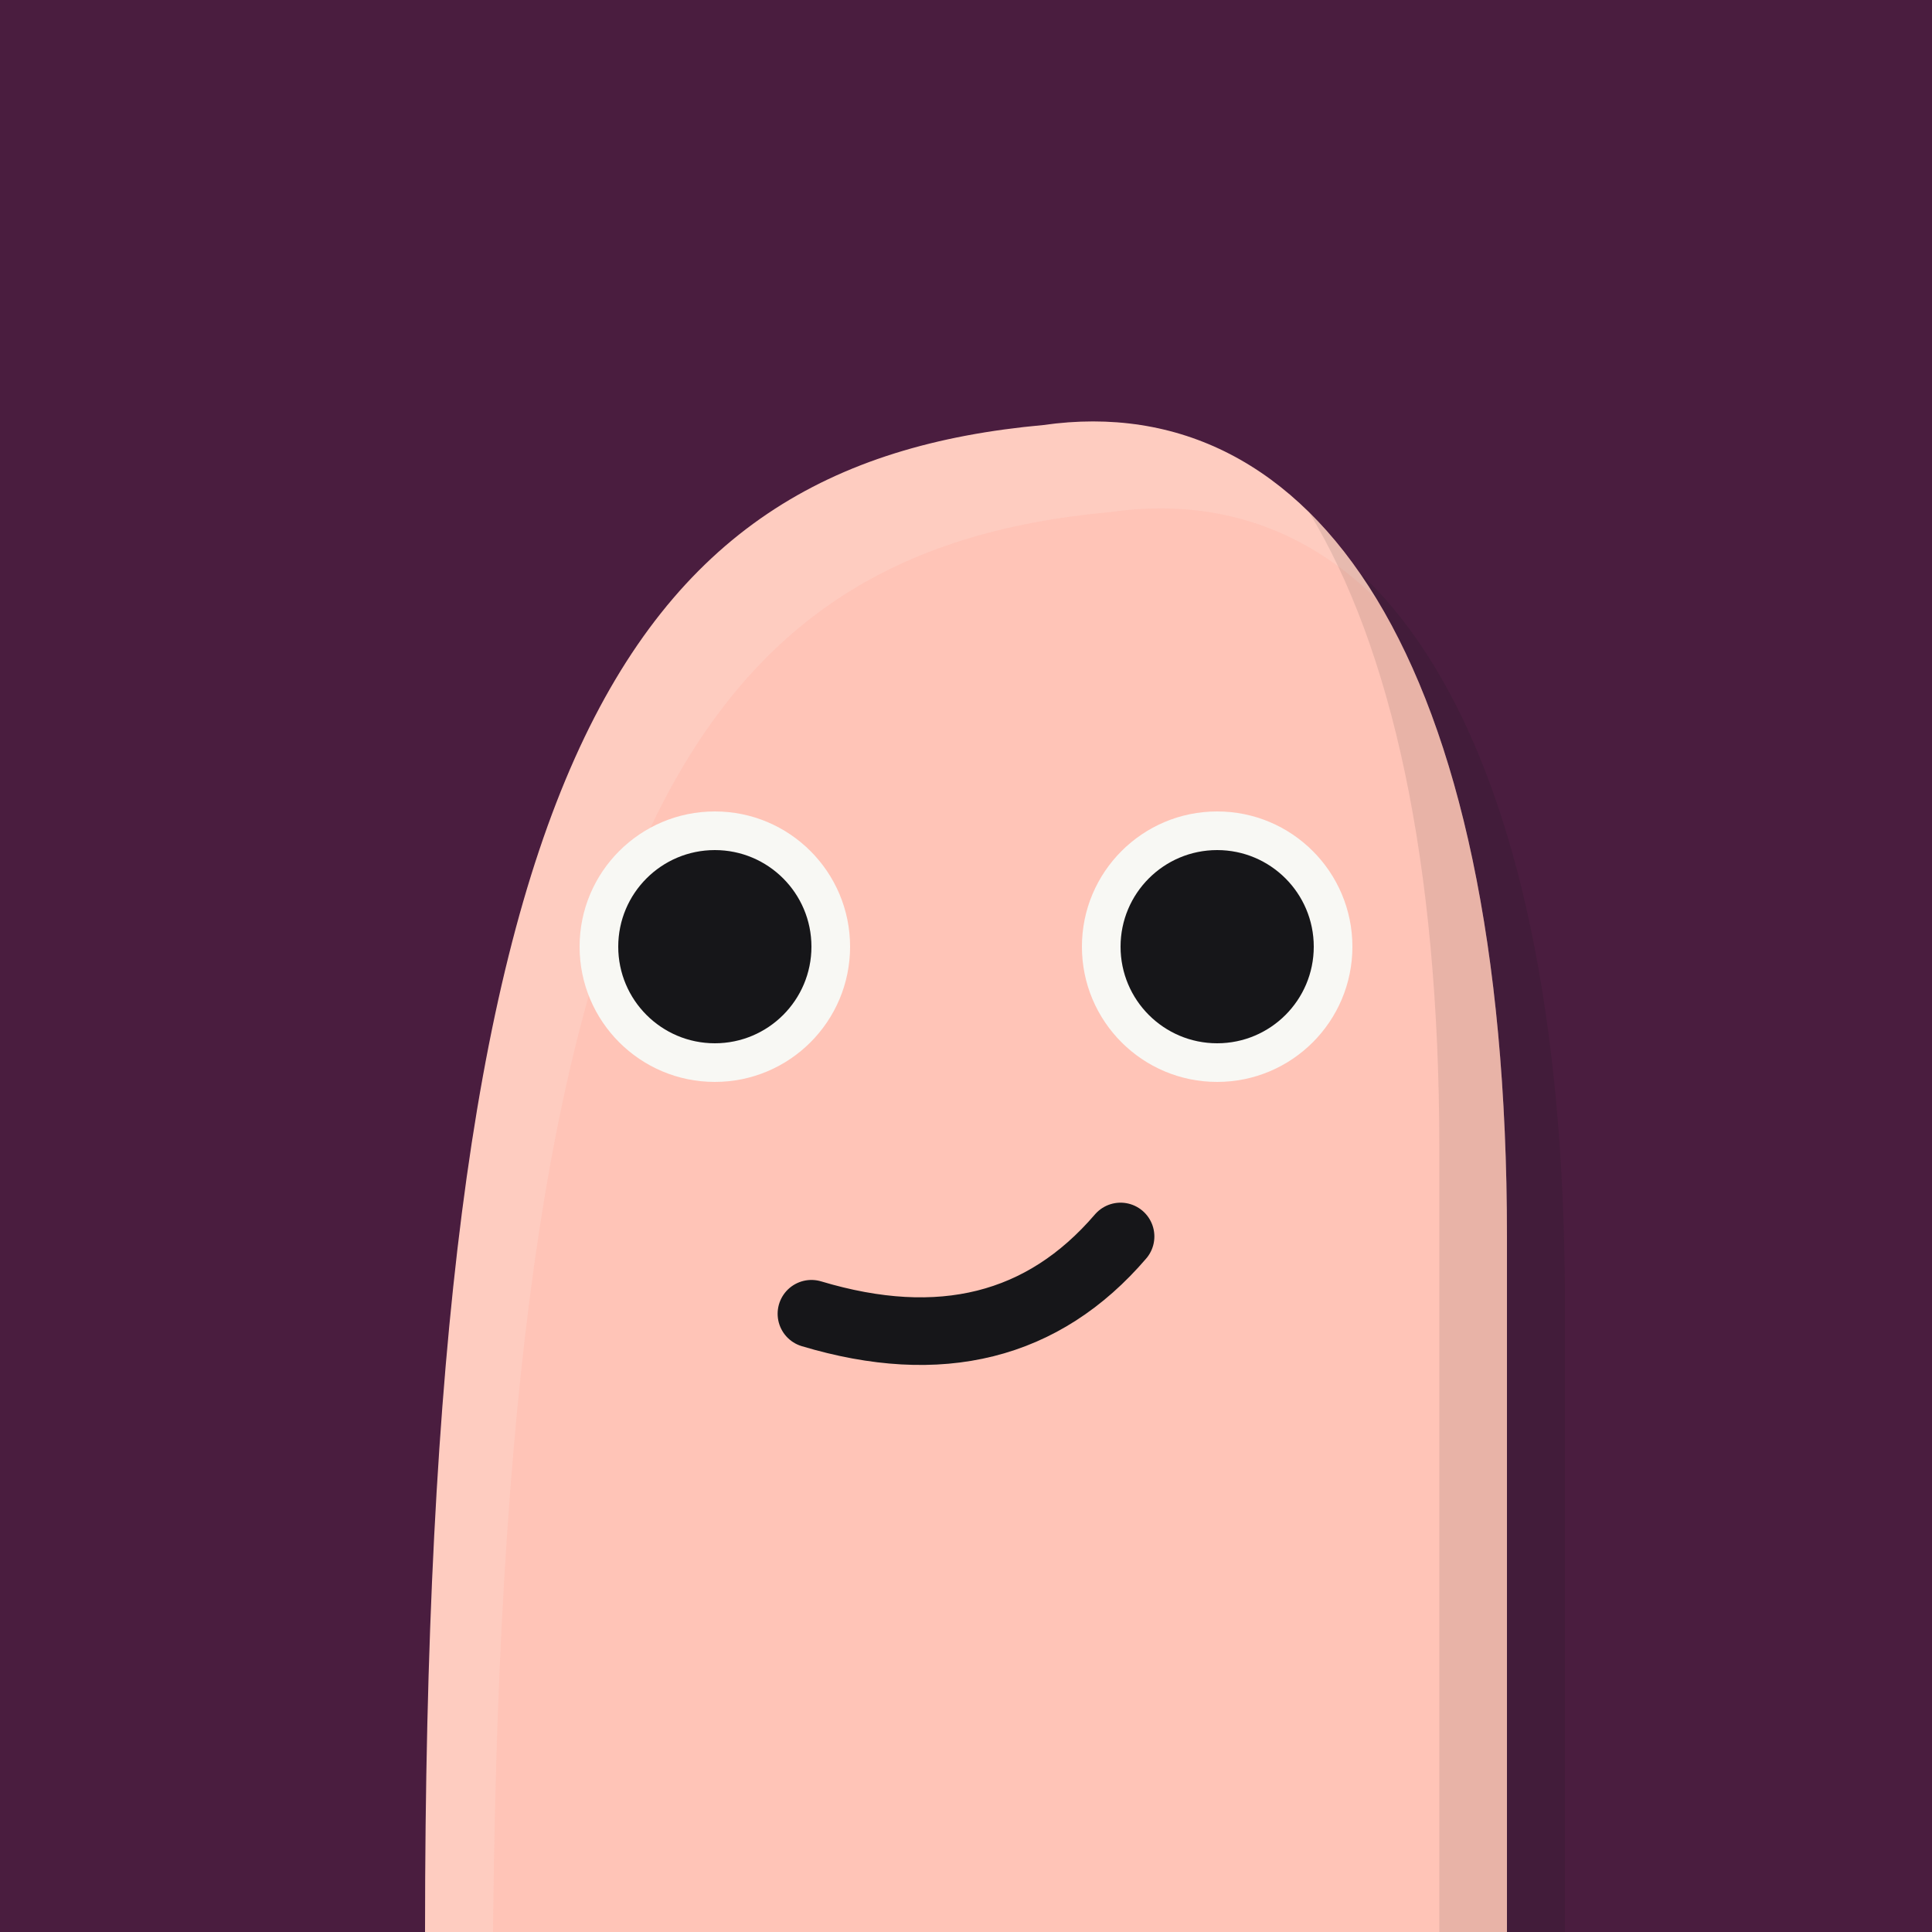
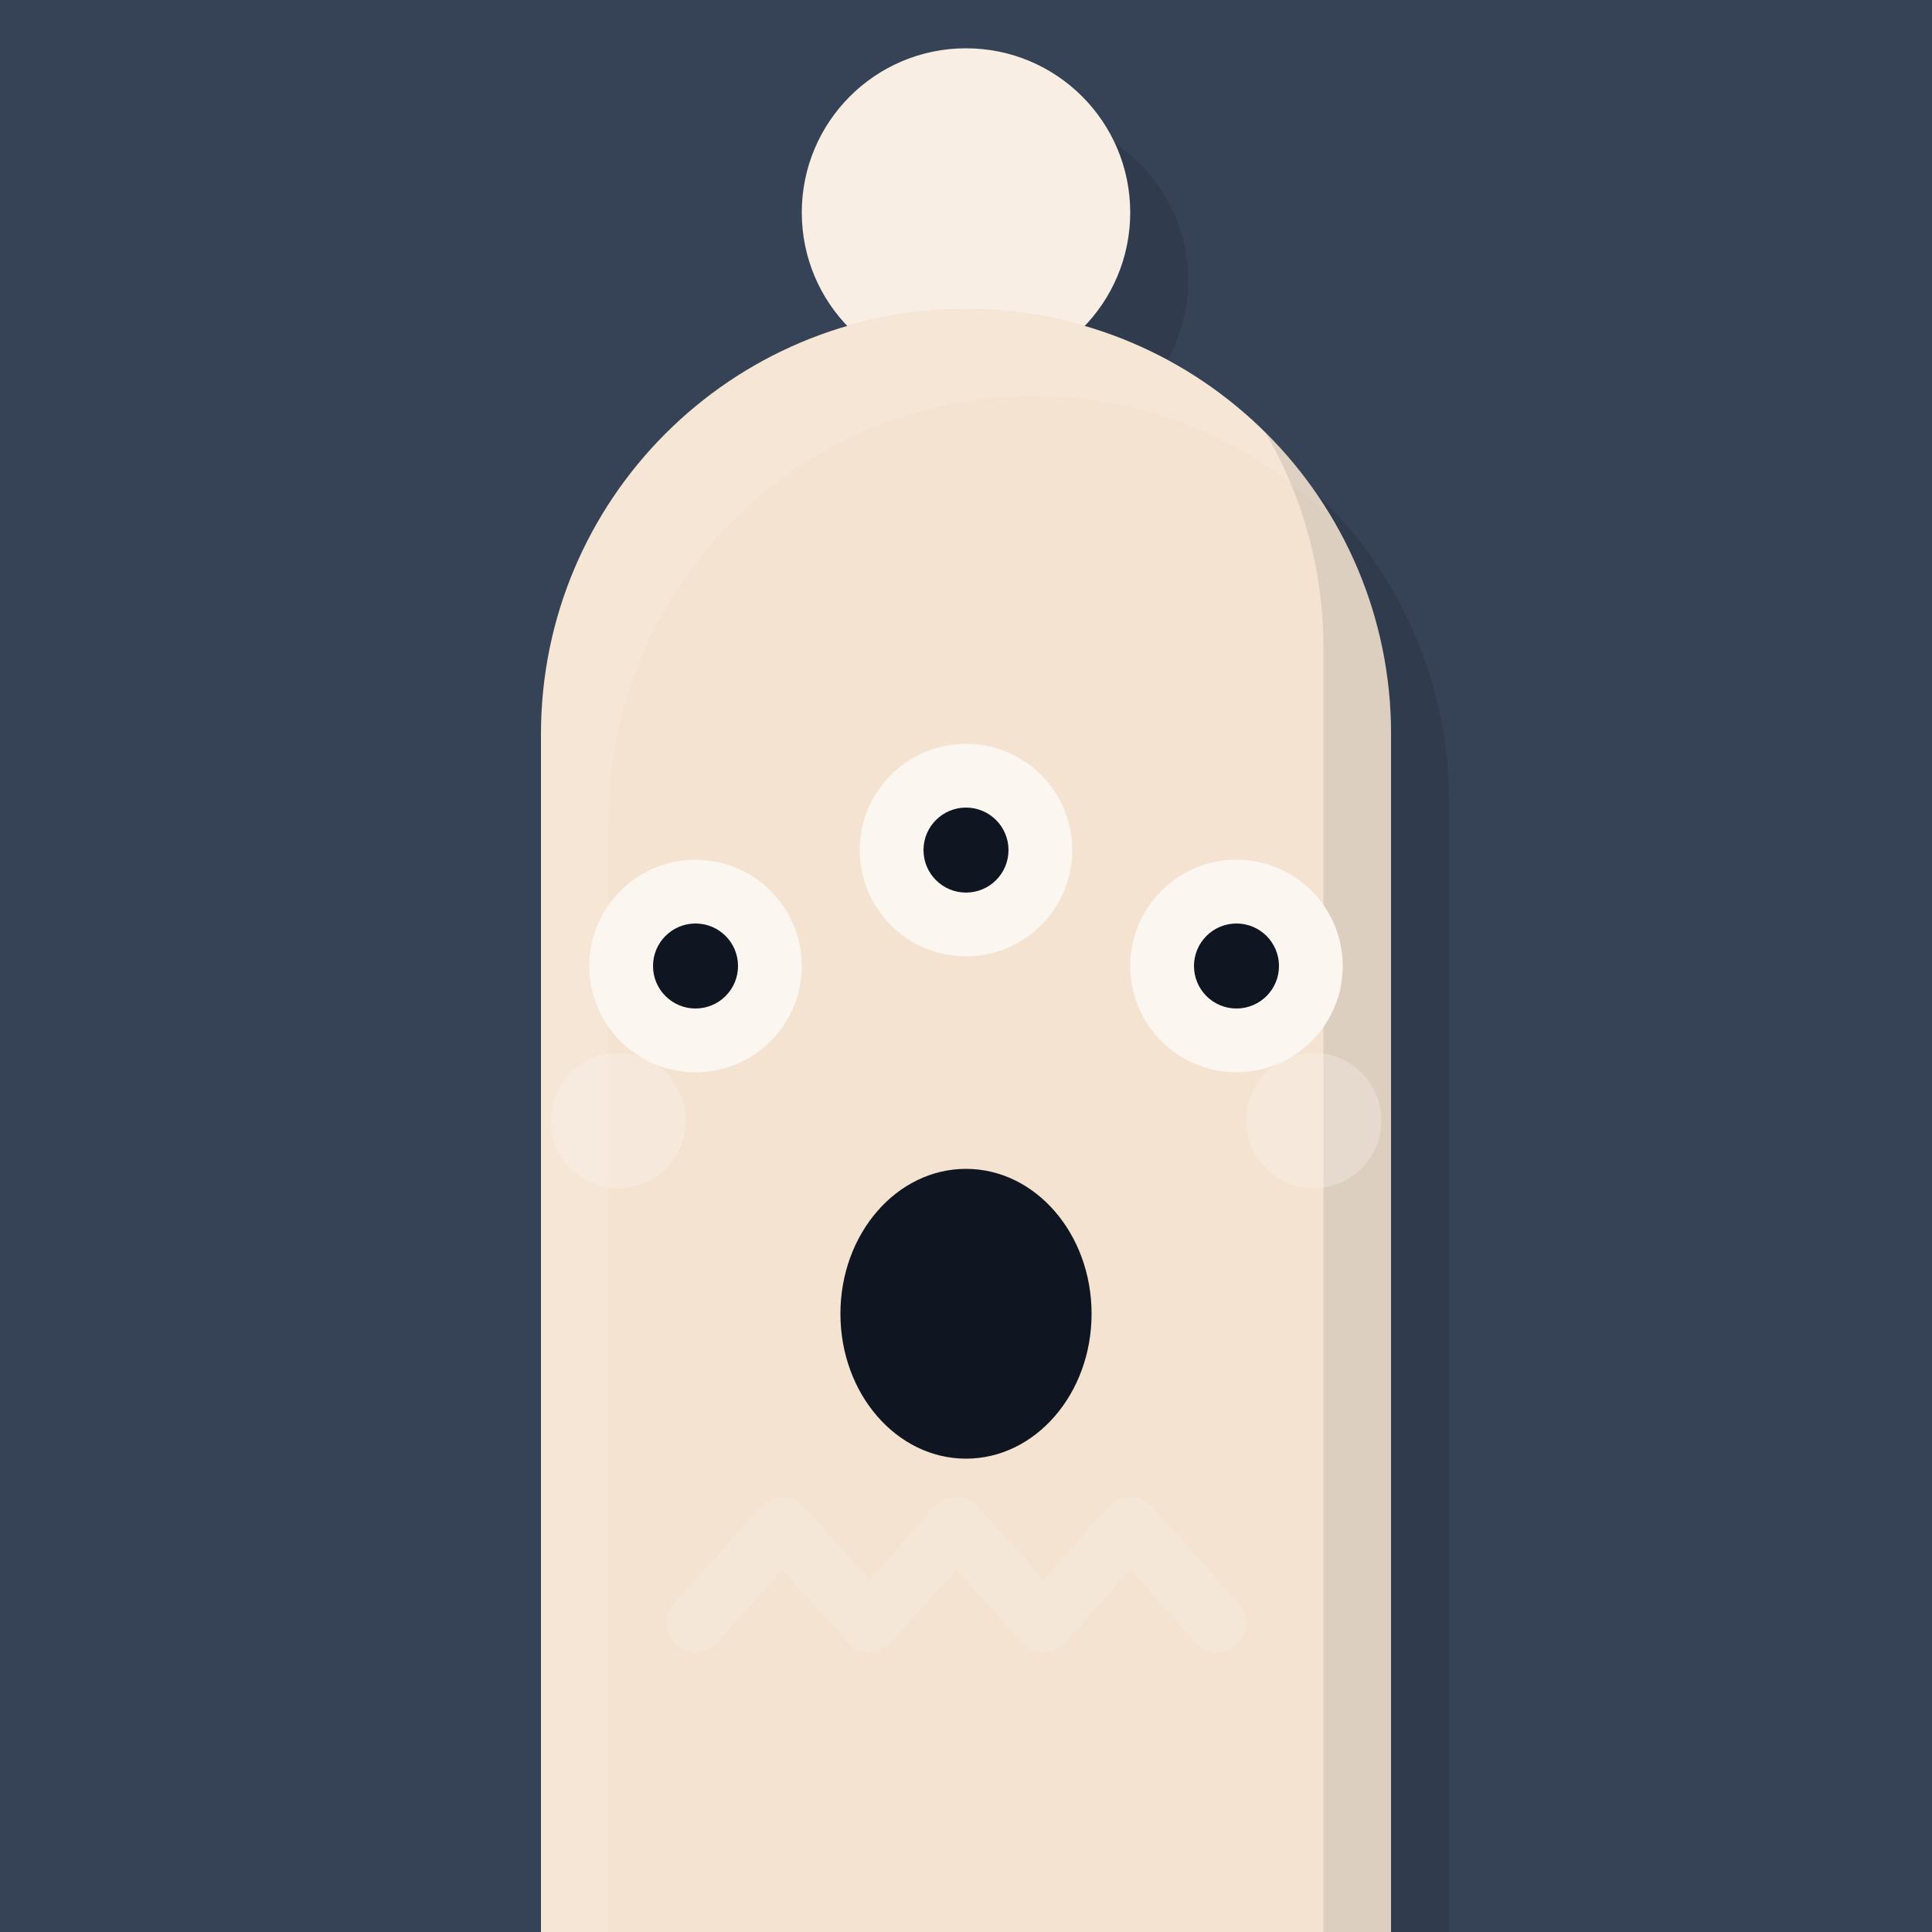
<svg xmlns="http://www.w3.org/2000/svg" viewBox="0 0 100 100" fill="none" shape-rendering="auto" aria-hidden="true">
  <defs>
-     <clipPath id="dbcrb-lean">
-       <path d="M78 106V64c0-30-10-44-24-42-22 2-32 18-32 78v6Z" />
+     <g id="top-bobble-b583b196">
+       <g opacity=".15" transform="translate(-23 -6.5)">
+         <path fill="#0f1621" d="M46 24h8v26h-8z" />
+         <circle cx="50" cy="19" r="8.5" fill="#0f1621" />
+       </g>
+       <path fill="#f8eee3" d="M20 14h8v26h-8z" />
+       <circle cx="24" cy="9" r="8.5" fill="#f8eee3" />
+     </g>
+     <clipPath id="dbcrb-tower">
+       <path d="M28 106V38a22 22 0 0 1 44 0v68Z" />
    </clipPath>
-     <g id="body-lean-411d18b2">
-       <path d="M81 109.5v-42c0-30-10-44-24-42-22 2-32 18-32 78v6Z" fill="#161619" opacity=".15" />
-       <path d="M78 106V64c0-30-10-44-24-42-22 2-32 18-32 78v6Z" fill="#ffc4b7" />
-       <g clip-path="url(#dbcrb-lean)">
-         <path d="M78 106V64c0-30-10-44-24-42-22 2-32 18-32 78v6Zm3.5 4.5v-42c0-30-10-44-24-42-22 2-32 18-32 78v6Z" fill="#f8f8f4" opacity=".16" fill-rule="evenodd" />
-         <path d="M78 106V64c0-30-10-44-24-42-22 2-32 18-32 78v6Zm-3.5-4.5v-42c0-30-10-44-24-42-22 2-32 18-32 78v6Z" fill="#161619" opacity=".1" fill-rule="evenodd" />
+     <g id="body-tower-b583b196">
+       <g class="dbcr-t">
+         <use transform="translate(26 2)" href="#top-bobble-b583b196" />
+       </g>
+       <path d="M31 109.5v-68a22 22 0 0 1 44 0v68Z" fill="#0f1621" opacity=".15" />
+       <path d="M28 106V38a22 22 0 0 1 44 0v68Z" fill="#f4e3d1" />
+       <g clip-path="url(#dbcrb-tower)">
+         <path d="M28 106V38a22 22 0 0 1 44 0v68Zm3.5 4.5v-68a22 22 0 0 1 44 0v68Z" fill="#fbf6f0" opacity=".16" fill-rule="evenodd" />
+         <path d="M28 106V38a22 22 0 0 1 44 0v68Zm-3.5-4.5v-68a22 22 0 0 1 44 0v68Z" fill="#0f1621" opacity=".1" fill-rule="evenodd" />
      </g>
    </g>
-     <g id="eyes-bigPupils-411d18b2">
+     <g id="pattern-chevron-b583b196">
+       <path d="m2 9 4.5-5L11 9l4.5-5L20 9l4.5-5L29 9" stroke="#fbf6f0" stroke-width="3" stroke-linecap="round" stroke-linejoin="round" opacity=".2" />
+     </g>
+     <g id="cheeks-blush-b583b196">
+       <circle cx="4" cy="5" r="3.5" fill="#fbf6f0" opacity=".3" />
+       <circle cx="40" cy="5" r="3.5" fill="#fbf6f0" opacity=".3" />
+     </g>
+     <g id="eyes-trio-b583b196">
      <g class="dbcr-eb">
-         <circle cx="10" cy="13" r="7" fill="#f8f8f4" />
-         <circle cx="10" cy="13" r="5" fill="#161619" />
+         <circle cx="9" cy="14" r="5.5" fill="#fbf6f0" />
+         <circle cx="9" cy="14" r="2.2" fill="#0f1621" />
      </g>
      <g class="dbcr-eb">
-         <circle cx="36" cy="13" r="7" fill="#f8f8f4" />
-         <circle cx="36" cy="13" r="5" fill="#161619" />
+         <circle cx="23" cy="8" r="5.5" fill="#fbf6f0" />
+         <circle cx="23" cy="8" r="2.2" fill="#0f1621" />
+       </g>
+       <g class="dbcr-eb">
+         <circle cx="37" cy="14" r="5.5" fill="#fbf6f0" />
+         <circle cx="37" cy="14" r="2.2" fill="#0f1621" />
      </g>
    </g>
-     <g id="mouth-smirk-411d18b2">
-       <path d="M6 8q10 3 16-4" stroke="#161619" stroke-width="3.5" stroke-linecap="round" stroke-linejoin="round" />
+     <g id="mouth-open-b583b196">
+       <ellipse cx="14" cy="8" rx="6.5" ry="7.5" fill="#0f1621" />
+       <ellipse cx="14" cy="11.5" rx="3.5" ry="2.8" fill="undefined" />
    </g>
-     <g id="animation-none-411d18b2" />
-     <clipPath id="clip-411d18b2">
+     <g id="animation-none-b583b196" />
+     <clipPath id="clip-b583b196">
      <rect width="100" height="100" rx="0" ry="0" />
    </clipPath>
  </defs>
-   <g clip-path="url(#clip-411d18b2)">
-     <rect width="100" height="100" fill="#4a1d3f" />
+   <g clip-path="url(#clip-b583b196)">
+     <rect width="100" height="100" fill="#364356" />
    <g class="dbcr-c">
-       <use href="#body-lean-411d18b2" />
-       <use transform="translate(27 36)" href="#eyes-bigPupils-411d18b2" />
-       <use transform="translate(36 60)" href="#mouth-smirk-411d18b2" />
+       <use href="#body-tower-b583b196" />
+       <use transform="translate(34 75)" href="#pattern-chevron-b583b196" />
+       <use transform="translate(28 53)" href="#cheeks-blush-b583b196" />
+       <use transform="translate(27 36)" href="#eyes-trio-b583b196" />
+       <use transform="translate(36 60)" href="#mouth-open-b583b196" />
    </g>
-     <use href="#animation-none-411d18b2" />
+     <use href="#animation-none-b583b196" />
  </g>
</svg>
